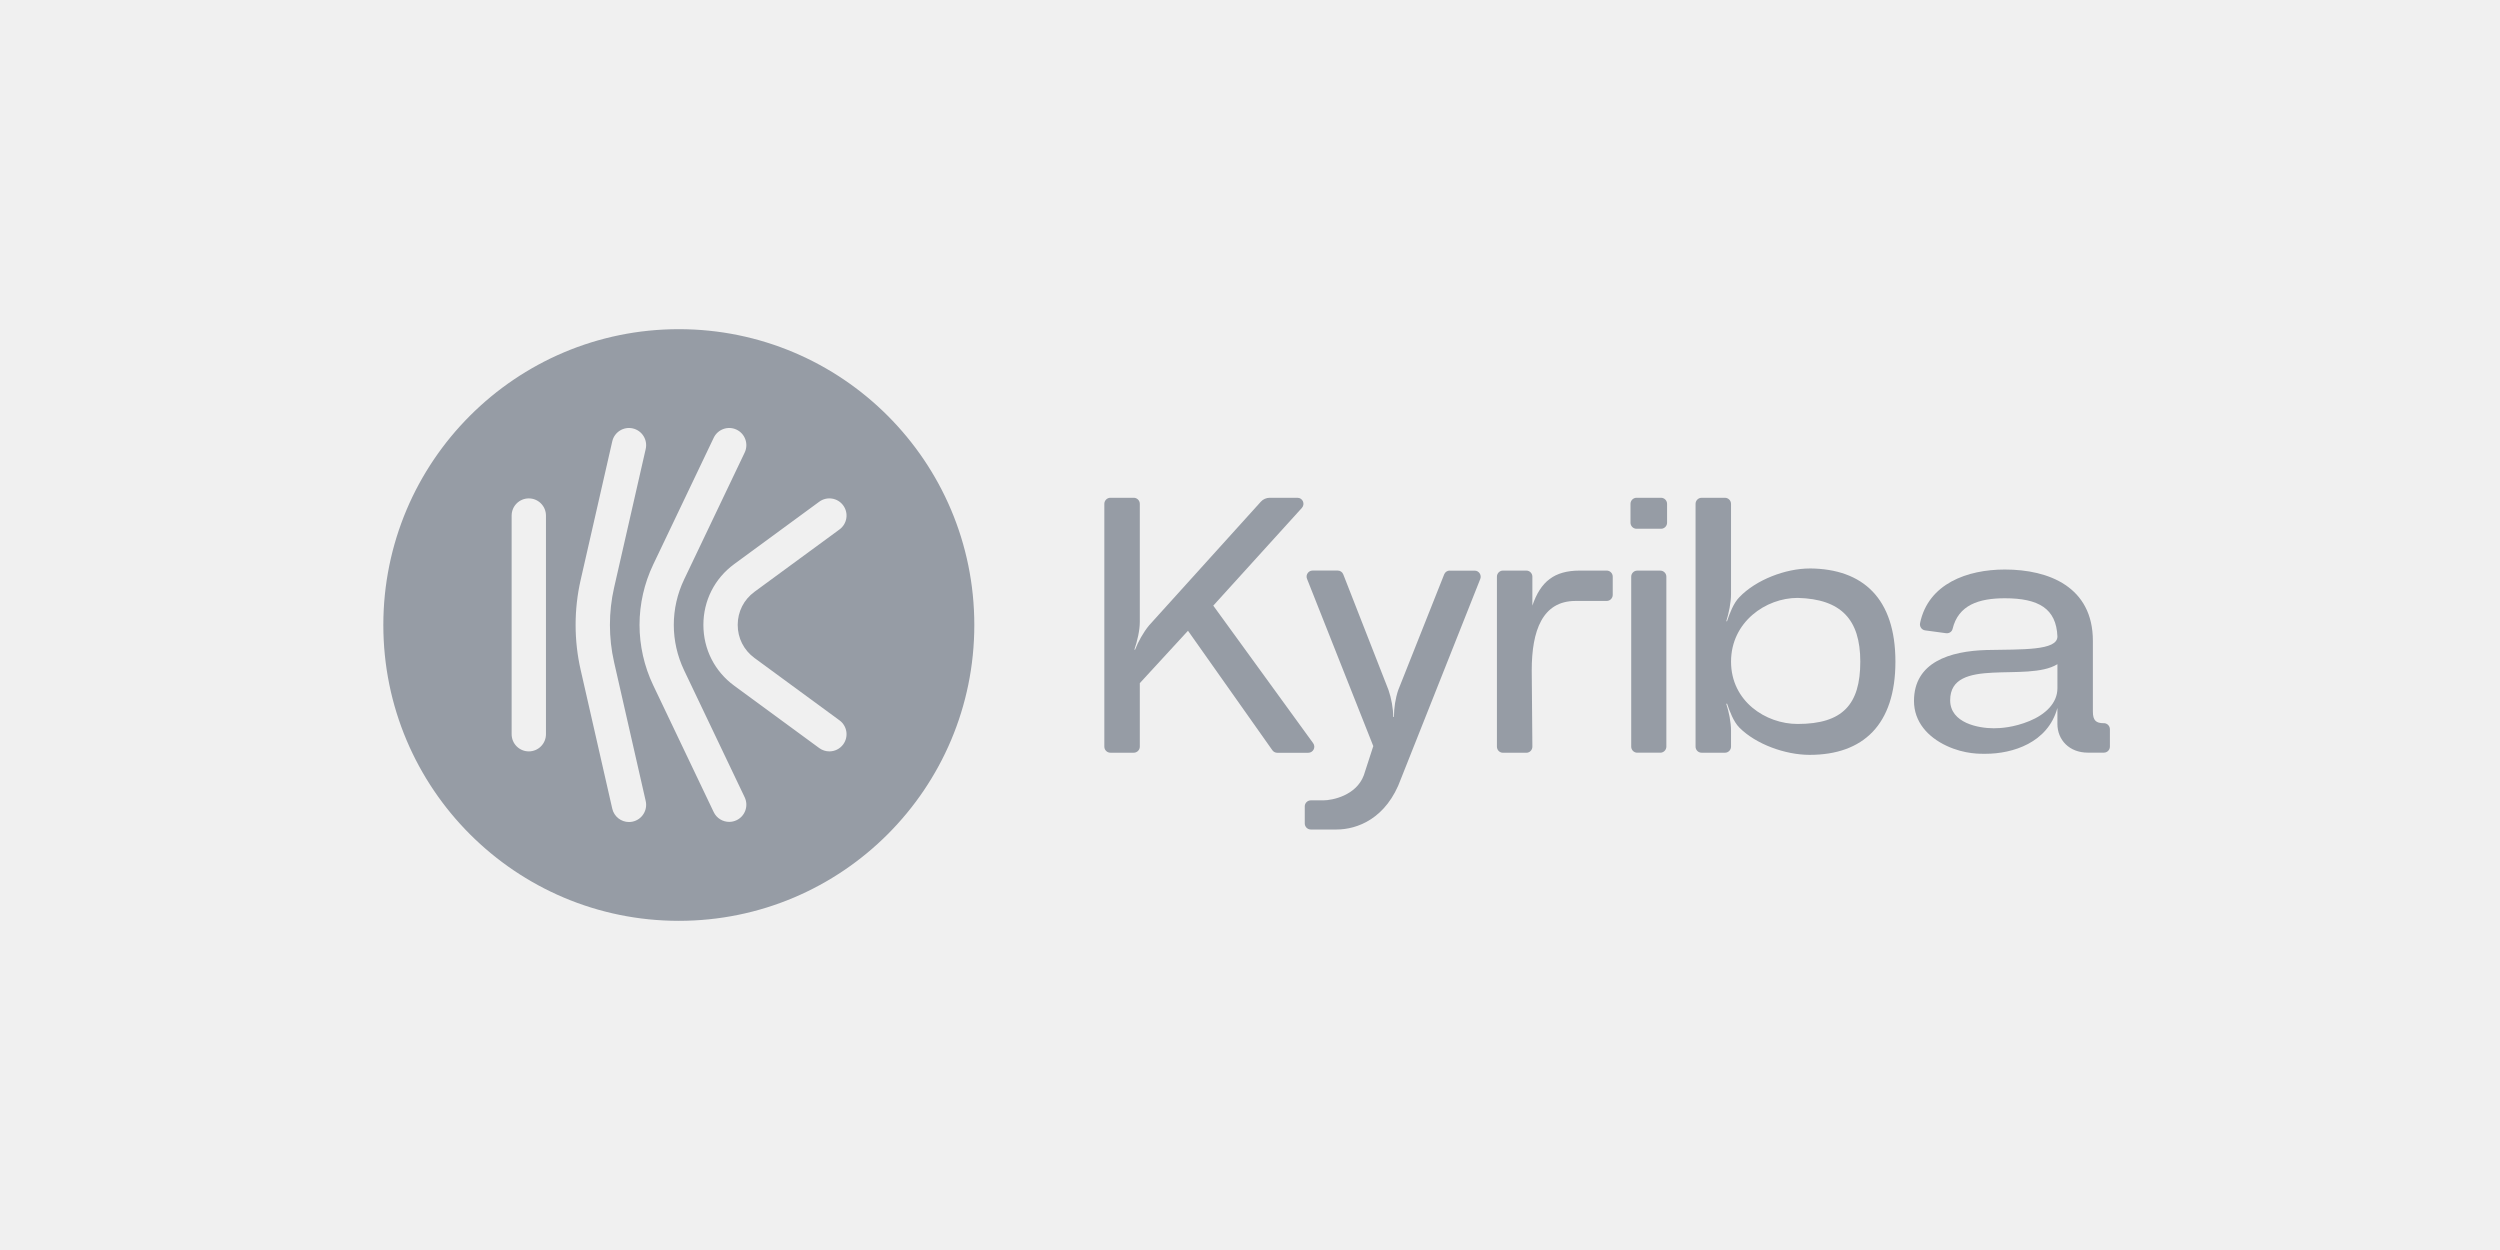
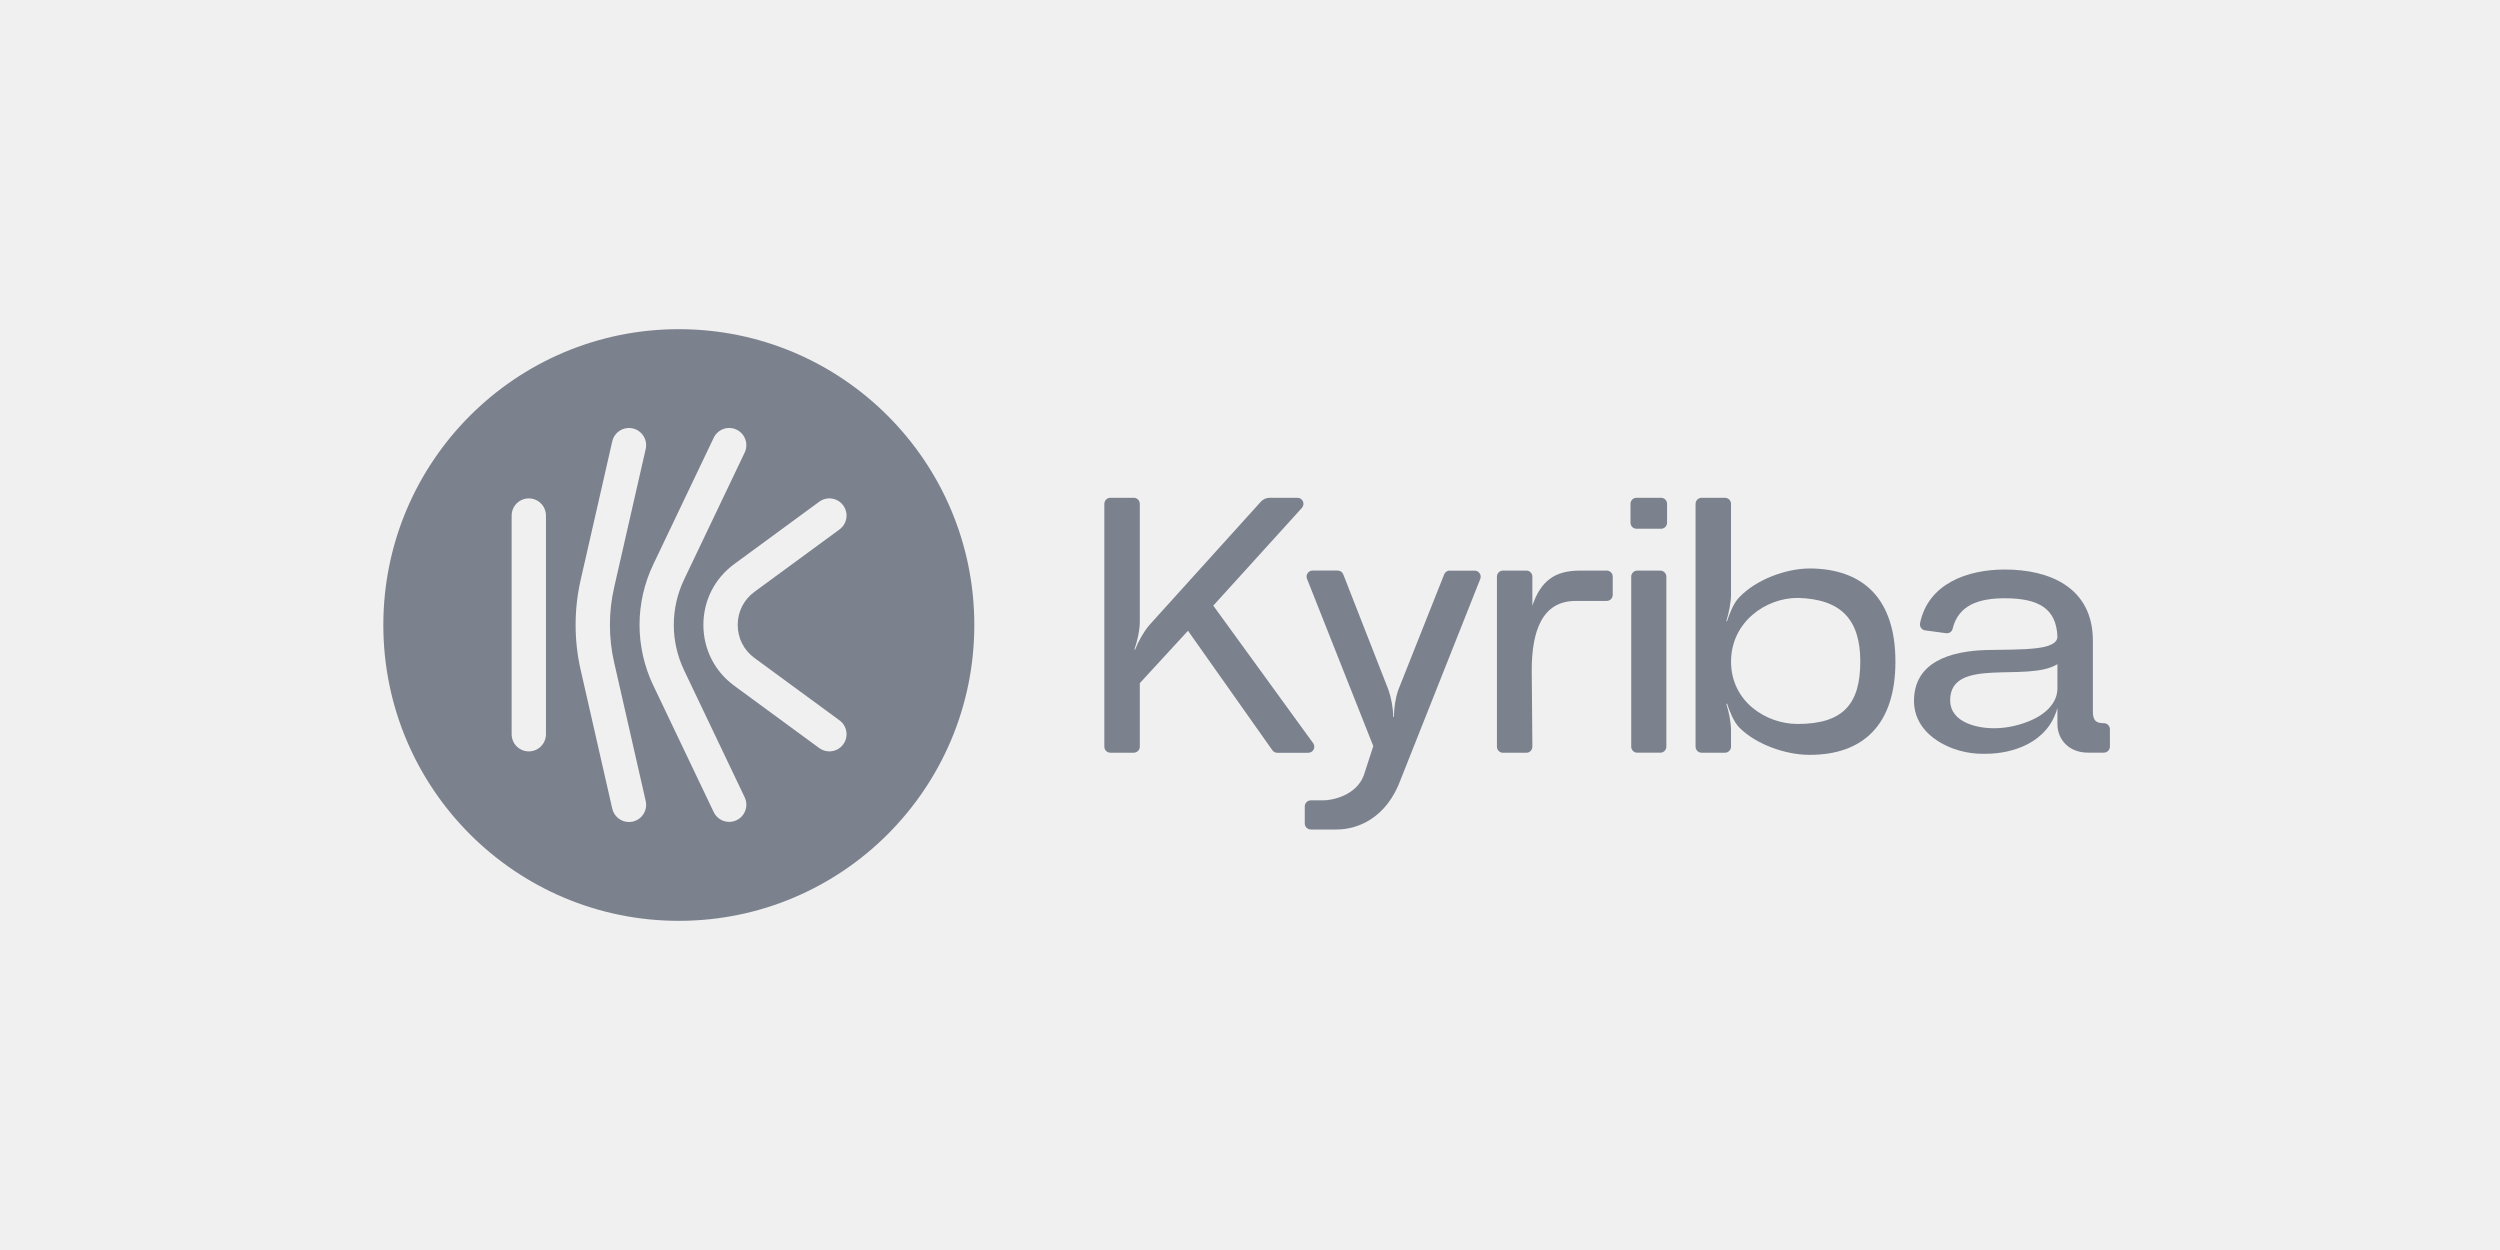
<svg xmlns="http://www.w3.org/2000/svg" width="600" height="300" viewBox="0 0 600 300" fill="none">
  <g clip-path="url(#clip0_615_141)">
-     <path d="M378.124 144.228C370.192 144.228 367.616 151.337 367.616 160.88L367.77 179.194C367.77 180.007 367.136 180.662 366.331 180.662H360.702C359.914 180.662 359.262 180.004 359.262 179.212V138.391C359.262 137.599 359.917 136.941 360.702 136.941H366.331C367.118 136.941 367.77 137.599 367.77 138.391V145.346C369.748 139.532 373.052 136.941 379.16 136.941H385.616C386.405 136.941 387.055 137.599 387.055 138.391V142.775C387.055 143.567 386.402 144.225 385.616 144.225L378.124 144.228Z" fill="#969CA5" />
-     <path d="M304.728 119.467H311.394C312.643 119.467 313.295 120.955 312.451 121.901L291.187 145.353L315.16 178.369C315.853 179.335 315.16 180.666 313.988 180.666H306.535C306.073 180.666 305.632 180.435 305.362 180.05L285.117 151.38L273.554 163.955V179.199C273.554 179.991 272.899 180.649 272.112 180.649H266.483C265.695 180.649 265.041 179.993 265.041 179.199V120.917C265.041 120.125 265.695 119.467 266.483 119.467H272.112C272.9 119.467 273.554 120.125 273.554 120.917V149.275C273.554 151.285 272.941 153.912 272.248 155.922H272.42C273.113 154.087 274.418 151.73 275.801 150.067L302.599 120.413C303.138 119.814 303.923 119.467 304.728 119.467Z" fill="#969CA5" />
-     <path d="M347.913 136.954H353.924C354.942 136.954 355.632 137.997 355.268 138.943L336.252 186.852C332.776 196.549 325.648 199.081 320.789 199.081H314.586C313.798 199.081 313.143 198.426 313.143 197.631V193.535C313.143 192.743 313.798 192.085 314.586 192.085H317.582C319.753 192.085 325.497 190.946 327.321 186.058L329.589 179.065L313.685 138.919C313.3 137.974 314.011 136.93 315.03 136.93H321.044C321.639 136.93 322.178 137.298 322.388 137.858L333.24 165.6C333.93 167.61 334.375 170.061 334.375 172.071H334.546C334.546 169.967 334.893 167.61 335.582 165.6L346.607 137.84C346.817 137.298 347.356 136.933 347.951 136.933L347.913 136.954Z" fill="#969CA5" />
-     <path d="M391.321 125.454V120.916C391.321 120.124 391.973 119.466 392.759 119.466H398.657C399.445 119.466 400.098 120.124 400.098 120.916V125.454C400.098 126.246 399.442 126.904 398.657 126.904H392.759C391.971 126.904 391.321 126.246 391.321 125.454ZM399.925 138.397V179.198C399.925 179.989 399.269 180.647 398.484 180.647H392.929C392.144 180.647 391.491 179.992 391.491 179.198V138.397C391.491 137.606 392.146 136.948 392.929 136.948H398.484C399.269 136.948 399.925 137.603 399.925 138.397Z" fill="#969CA5" />
-     <path d="M434.309 136.427C447.176 136.504 454.901 143.672 454.901 158.797C454.901 173.922 447.159 181.167 434.309 181.167C428.488 181.167 421.439 178.636 417.442 174.619C416.06 173.228 415.098 170.679 414.483 168.844L414.31 168.942C414.925 170.777 415.445 173.308 415.445 175.318V179.202C415.445 179.993 414.789 180.652 414.001 180.652H408.373C407.584 180.652 406.934 179.996 406.934 179.202V120.92C406.934 120.128 407.587 119.47 408.373 119.47H414.001C414.789 119.47 415.445 120.128 415.445 120.92V142.635C415.445 144.645 414.925 147.096 414.31 149.106H414.483C415.096 147.271 416.037 144.739 417.442 143.331C421.436 139.14 428.564 136.436 434.309 136.436V136.427ZM446.47 158.797C446.47 148.656 441.86 143.767 431.43 143.497C423.785 143.497 415.45 149.272 415.45 158.797C415.45 168.322 423.785 173.75 431.43 173.75C442.206 173.75 446.47 169.114 446.47 158.797Z" fill="#969CA5" />
-     <path d="M504.941 173.567H504.901C503.077 173.567 502.291 172.951 502.291 170.766V153.803C502.291 140.878 491.764 136.686 481.16 136.686C472.171 136.686 462.795 140.066 460.818 149.534C460.645 150.364 461.201 151.194 462.046 151.292L467.042 151.968C467.751 152.066 468.463 151.639 468.616 150.945C470.001 145.209 474.897 143.584 481.16 143.584C489.248 143.584 493.511 146.039 493.781 152.76C493.781 156.178 485.347 155.831 476.741 156.006C468.04 156.258 459.357 158.884 459.357 168.234C459.357 173.218 462.662 176.888 467.175 178.996C471.609 181.083 475.51 180.908 476.568 180.908C483.001 180.908 491.512 178.281 493.778 169.894V173.74C493.778 177.584 496.64 180.635 501.077 180.635H504.938C505.724 180.635 506.376 179.997 506.376 179.185V175.011C506.376 174.22 505.721 173.562 504.938 173.562L504.941 173.567ZM493.781 165.184C493.781 168.756 490.899 171.463 487.075 173.046C483.254 174.611 480.122 174.783 478.471 174.783C474.917 174.783 468.04 173.565 468.04 168.06C468.04 157.491 486.559 163.868 493.781 159.406V165.184Z" fill="#969CA5" />
-     <path fill-rule="evenodd" clip-rule="evenodd" d="M233.836 150.001C233.836 189.213 202.085 221.001 162.918 221.001C123.751 221.001 92 189.213 92 150.001C92 110.789 123.751 79.001 162.918 79.001C202.085 79.001 233.836 110.789 233.836 150.001ZM171.29 194.903C171.997 196.384 173.472 197.25 175.009 197.25C175.605 197.25 176.21 197.12 176.782 196.846C178.834 195.865 179.703 193.404 178.723 191.349L164.191 160.886C160.883 153.951 160.883 145.997 164.193 139.064L178.723 108.617C179.703 106.563 178.834 104.101 176.782 103.12C174.732 102.139 172.272 103.009 171.292 105.063L156.761 135.51C154.618 139.999 153.486 144.999 153.486 149.974C153.486 154.949 154.617 159.951 156.758 164.439L171.29 194.903ZM150.951 197.285C149.073 197.284 147.377 195.989 146.942 194.077L139.35 160.743C137.745 153.699 137.747 146.252 139.352 139.209L146.942 105.924C147.448 103.705 149.656 102.315 151.872 102.822C154.089 103.33 155.477 105.539 154.97 107.759L147.381 141.044C146.048 146.888 146.048 153.065 147.378 158.91L154.97 192.244C155.476 194.464 154.088 196.675 151.871 197.18C151.563 197.251 151.255 197.285 150.951 197.285ZM126.912 180.334C124.638 180.334 122.794 178.489 122.794 176.212V123.739C122.794 121.462 124.638 119.616 126.912 119.616C129.187 119.616 131.03 121.462 131.03 123.739V176.212C131.03 178.489 129.187 180.334 126.912 180.334ZM199.049 180.334C198.205 180.334 197.352 180.074 196.618 179.537L176.201 164.561C171.507 161.117 168.814 155.801 168.814 149.975C168.814 144.148 171.507 138.833 176.201 135.389L196.618 120.413C198.452 119.067 201.03 119.464 202.373 121.302C203.717 123.139 203.321 125.718 201.485 127.064L181.069 142.04C178.514 143.913 177.05 146.806 177.05 149.975C177.05 153.144 178.514 156.037 181.069 157.91L201.485 172.886C203.321 174.231 203.717 176.811 202.373 178.648C201.566 179.75 200.316 180.334 199.049 180.334Z" fill="#969CA5" />
+     <path d="M378.124 144.228C370.192 144.228 367.616 151.337 367.616 160.88L367.77 179.194C367.77 180.007 367.136 180.662 366.331 180.662H360.702C359.914 180.662 359.262 180.004 359.262 179.212V138.391C359.262 137.599 359.917 136.941 360.702 136.941H366.331C367.118 136.941 367.77 137.599 367.77 138.391V145.346C369.748 139.532 373.052 136.941 379.16 136.941H385.616C386.405 136.941 387.055 137.599 387.055 138.391V142.775C387.055 143.567 386.402 144.225 385.616 144.225L378.124 144.228Z" fill="#7B818D" />
+     <path d="M304.728 119.467H311.394C312.643 119.467 313.295 120.955 312.451 121.901L291.187 145.353L315.16 178.369C315.853 179.335 315.16 180.666 313.988 180.666H306.535C306.073 180.666 305.632 180.435 305.362 180.05L285.117 151.38L273.554 163.955V179.199C273.554 179.991 272.899 180.649 272.112 180.649H266.483C265.695 180.649 265.041 179.993 265.041 179.199V120.917C265.041 120.125 265.695 119.467 266.483 119.467H272.112C272.9 119.467 273.554 120.125 273.554 120.917V149.275C273.554 151.285 272.941 153.912 272.248 155.922H272.42C273.113 154.087 274.418 151.73 275.801 150.067L302.599 120.413C303.138 119.814 303.923 119.467 304.728 119.467Z" fill="#7B818D" />
+     <path d="M347.913 136.954H353.924C354.942 136.954 355.632 137.997 355.268 138.943L336.252 186.852C332.776 196.549 325.648 199.081 320.789 199.081H314.586C313.798 199.081 313.143 198.426 313.143 197.631V193.535C313.143 192.743 313.798 192.085 314.586 192.085H317.582C319.753 192.085 325.497 190.946 327.321 186.058L329.589 179.065L313.685 138.919C313.3 137.974 314.011 136.93 315.03 136.93H321.044C321.639 136.93 322.178 137.298 322.388 137.858L333.24 165.6C333.93 167.61 334.375 170.061 334.375 172.071H334.546C334.546 169.967 334.893 167.61 335.582 165.6L346.607 137.84C346.817 137.298 347.356 136.933 347.951 136.933L347.913 136.954Z" fill="#7B818D" />
+     <path d="M391.321 125.454V120.916C391.321 120.124 391.973 119.466 392.759 119.466H398.657C399.445 119.466 400.098 120.124 400.098 120.916V125.454C400.098 126.246 399.442 126.904 398.657 126.904H392.759C391.971 126.904 391.321 126.246 391.321 125.454ZM399.925 138.397V179.198C399.925 179.989 399.269 180.647 398.484 180.647H392.929C392.144 180.647 391.491 179.992 391.491 179.198V138.397C391.491 137.606 392.146 136.948 392.929 136.948H398.484C399.269 136.948 399.925 137.603 399.925 138.397Z" fill="#7B818D" />
+     <path d="M434.309 136.427C447.176 136.504 454.901 143.672 454.901 158.797C454.901 173.922 447.159 181.167 434.309 181.167C428.488 181.167 421.439 178.636 417.442 174.619C416.06 173.228 415.098 170.679 414.483 168.844L414.31 168.942C414.925 170.777 415.445 173.308 415.445 175.318V179.202C415.445 179.993 414.789 180.652 414.001 180.652H408.373C407.584 180.652 406.934 179.996 406.934 179.202V120.92C406.934 120.128 407.587 119.47 408.373 119.47H414.001C414.789 119.47 415.445 120.128 415.445 120.92V142.635C415.445 144.645 414.925 147.096 414.31 149.106H414.483C415.096 147.271 416.037 144.739 417.442 143.331C421.436 139.14 428.564 136.436 434.309 136.436V136.427ZM446.47 158.797C446.47 148.656 441.86 143.767 431.43 143.497C423.785 143.497 415.45 149.272 415.45 158.797C415.45 168.322 423.785 173.75 431.43 173.75C442.206 173.75 446.47 169.114 446.47 158.797Z" fill="#7B818D" />
+     <path d="M504.941 173.567H504.901C503.077 173.567 502.291 172.951 502.291 170.766V153.803C502.291 140.878 491.764 136.686 481.16 136.686C472.171 136.686 462.795 140.066 460.818 149.534C460.645 150.364 461.201 151.194 462.046 151.292L467.042 151.968C467.751 152.066 468.463 151.639 468.616 150.945C470.001 145.209 474.897 143.584 481.16 143.584C489.248 143.584 493.511 146.039 493.781 152.76C493.781 156.178 485.347 155.831 476.741 156.006C468.04 156.258 459.357 158.884 459.357 168.234C459.357 173.218 462.662 176.888 467.175 178.996C471.609 181.083 475.51 180.908 476.568 180.908C483.001 180.908 491.512 178.281 493.778 169.894V173.74C493.778 177.584 496.64 180.635 501.077 180.635H504.938C505.724 180.635 506.376 179.997 506.376 179.185V175.011C506.376 174.22 505.721 173.562 504.938 173.562L504.941 173.567ZM493.781 165.184C493.781 168.756 490.899 171.463 487.075 173.046C483.254 174.611 480.122 174.783 478.471 174.783C474.917 174.783 468.04 173.565 468.04 168.06C468.04 157.491 486.559 163.868 493.781 159.406V165.184Z" fill="#7B818D" />
+     <path fill-rule="evenodd" clip-rule="evenodd" d="M233.836 150.001C233.836 189.213 202.085 221.001 162.918 221.001C123.751 221.001 92 189.213 92 150.001C92 110.789 123.751 79.001 162.918 79.001C202.085 79.001 233.836 110.789 233.836 150.001ZM171.29 194.903C171.997 196.384 173.472 197.25 175.009 197.25C175.605 197.25 176.21 197.12 176.782 196.846C178.834 195.865 179.703 193.404 178.723 191.349L164.191 160.886C160.883 153.951 160.883 145.997 164.193 139.064L178.723 108.617C179.703 106.563 178.834 104.101 176.782 103.12C174.732 102.139 172.272 103.009 171.292 105.063L156.761 135.51C154.618 139.999 153.486 144.999 153.486 149.974C153.486 154.949 154.617 159.951 156.758 164.439L171.29 194.903ZM150.951 197.285C149.073 197.284 147.377 195.989 146.942 194.077L139.35 160.743C137.745 153.699 137.747 146.252 139.352 139.209L146.942 105.924C147.448 103.705 149.656 102.315 151.872 102.822C154.089 103.33 155.477 105.539 154.97 107.759L147.381 141.044C146.048 146.888 146.048 153.065 147.378 158.91L154.97 192.244C155.476 194.464 154.088 196.675 151.871 197.18C151.563 197.251 151.255 197.285 150.951 197.285ZM126.912 180.334C124.638 180.334 122.794 178.489 122.794 176.212V123.739C122.794 121.462 124.638 119.616 126.912 119.616C129.187 119.616 131.03 121.462 131.03 123.739V176.212C131.03 178.489 129.187 180.334 126.912 180.334ZM199.049 180.334C198.205 180.334 197.352 180.074 196.618 179.537L176.201 164.561C171.507 161.117 168.814 155.801 168.814 149.975C168.814 144.148 171.507 138.833 176.201 135.389L196.618 120.413C198.452 119.067 201.03 119.464 202.373 121.302C203.717 123.139 203.321 125.718 201.485 127.064L181.069 142.04C178.514 143.913 177.05 146.806 177.05 149.975C177.05 153.144 178.514 156.037 181.069 157.91L201.485 172.886C203.321 174.231 203.717 176.811 202.373 178.648C201.566 179.75 200.316 180.334 199.049 180.334Z" fill="#7B818D" />
  </g>
  <defs>
    <clipPath id="clip0_615_141">
      <rect width="417" height="142" fill="white" transform="translate(92 79)" />
    </clipPath>
  </defs>
</svg>
